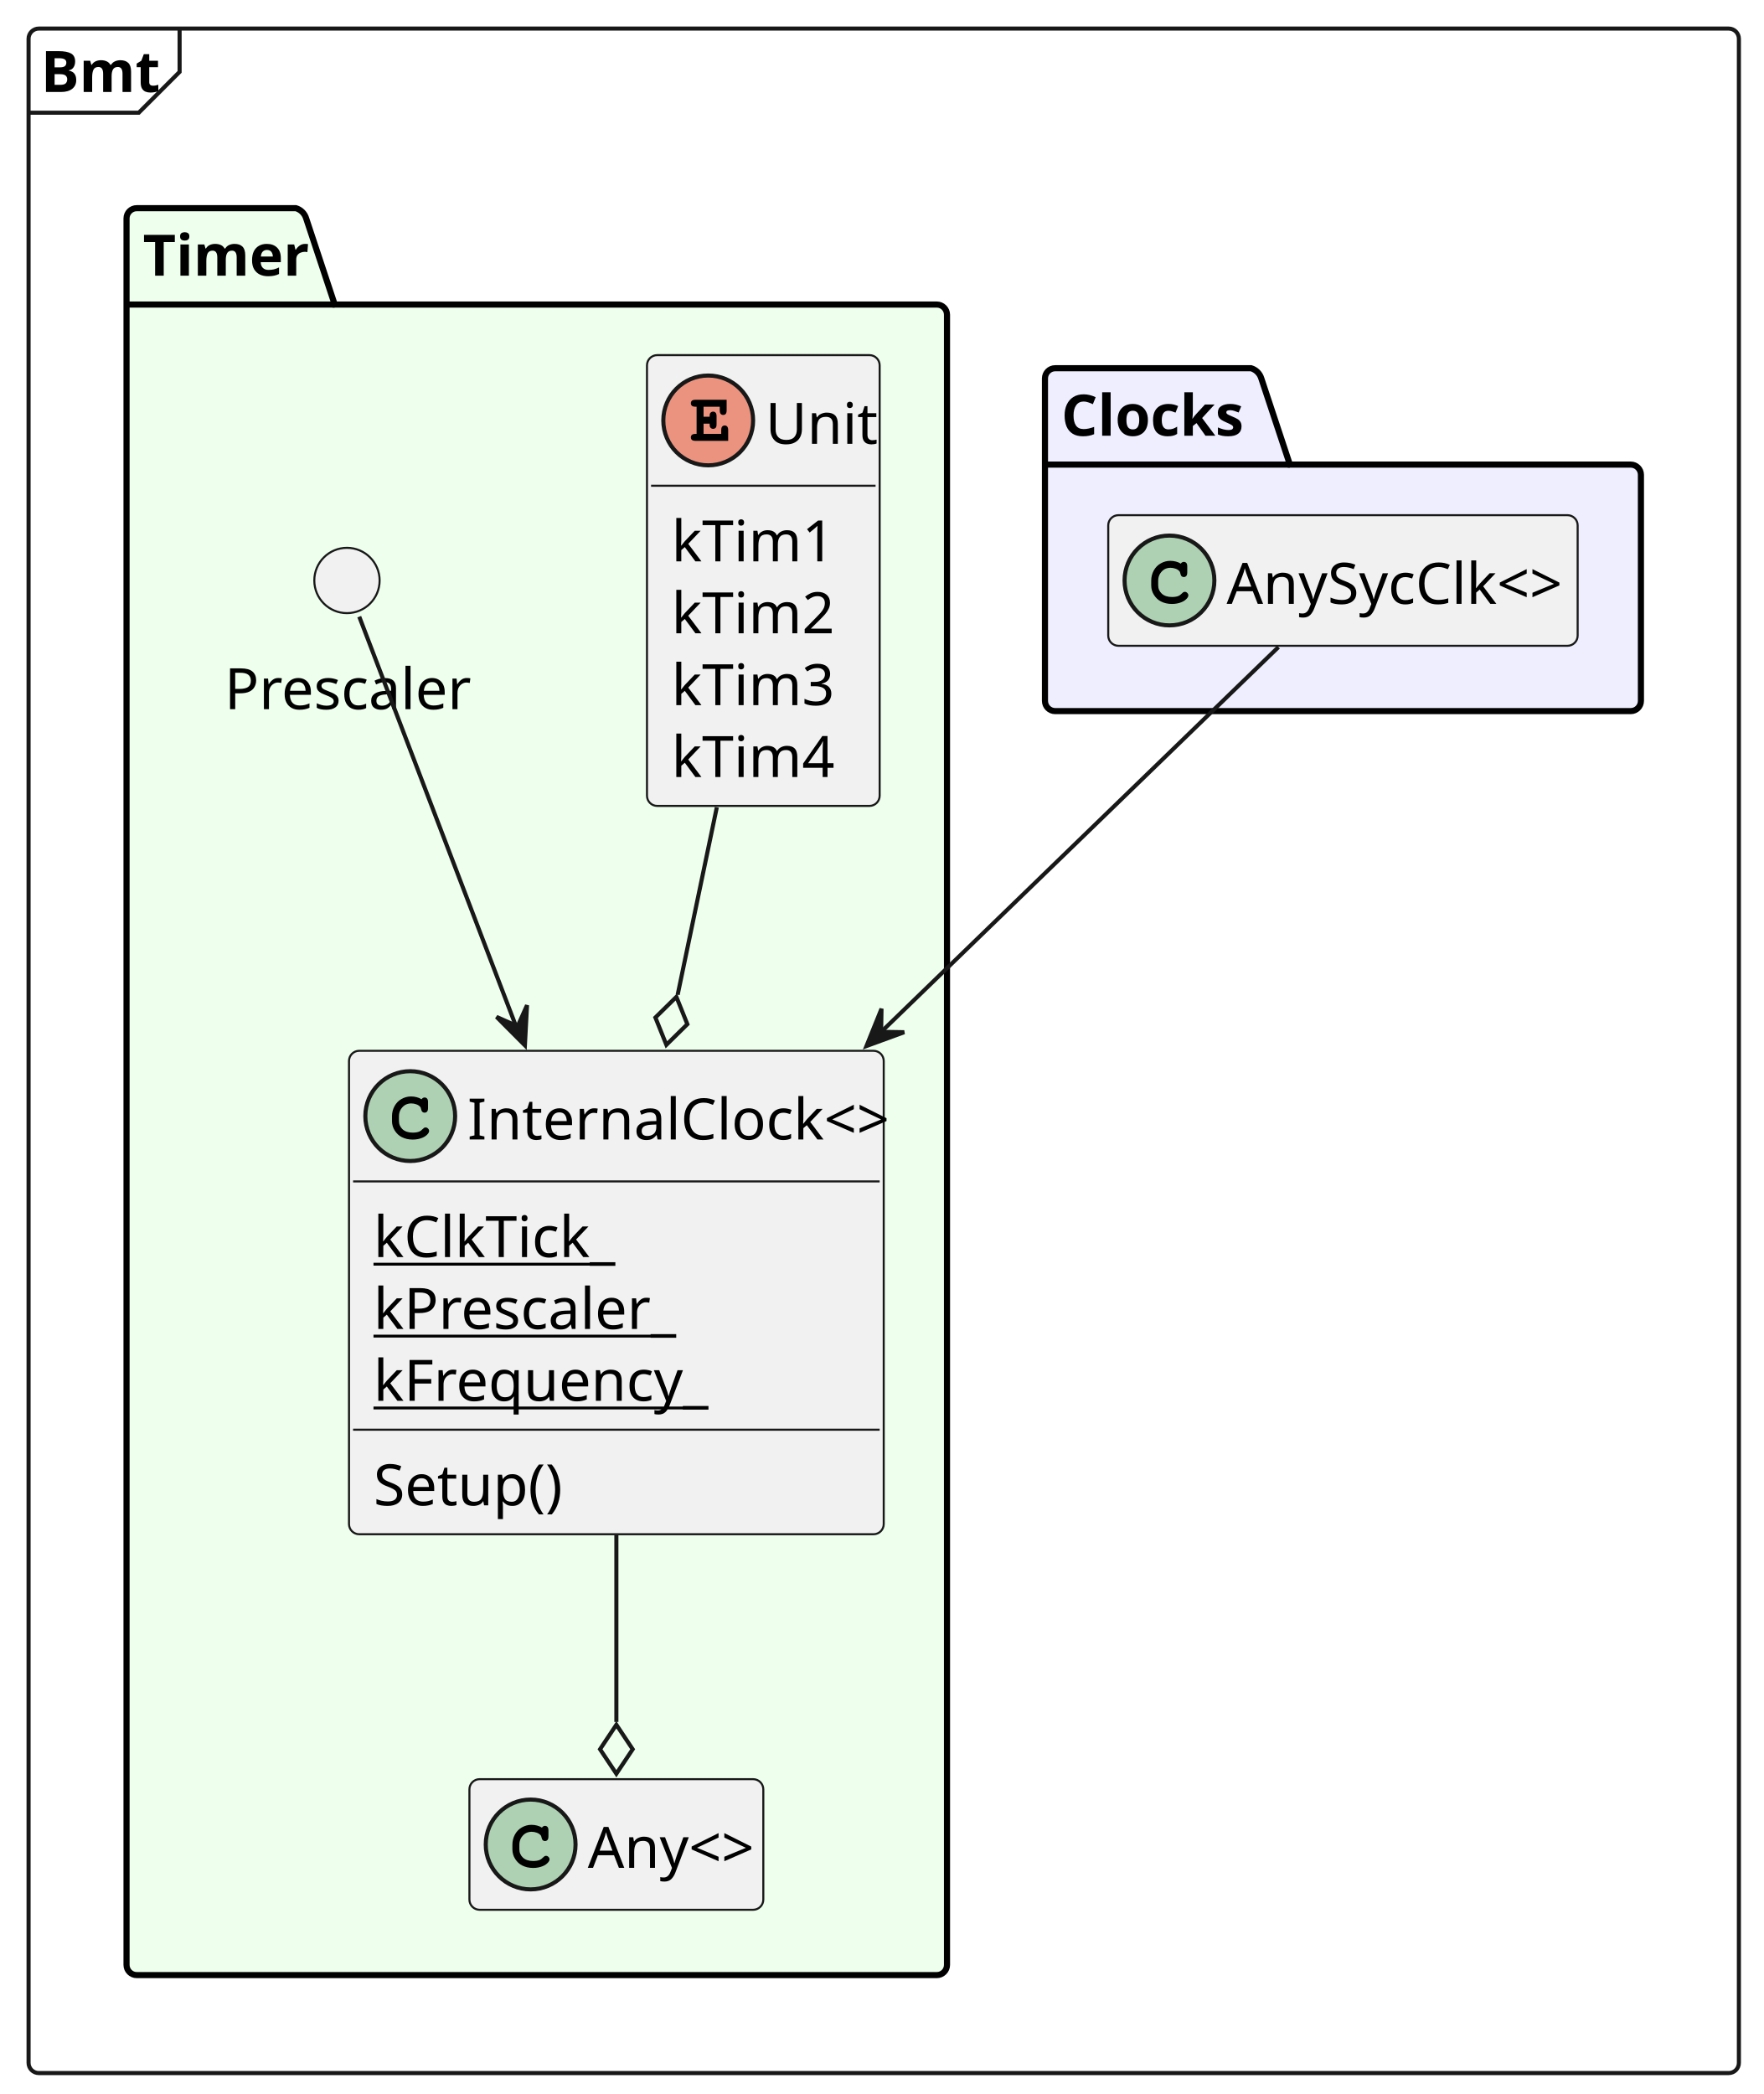
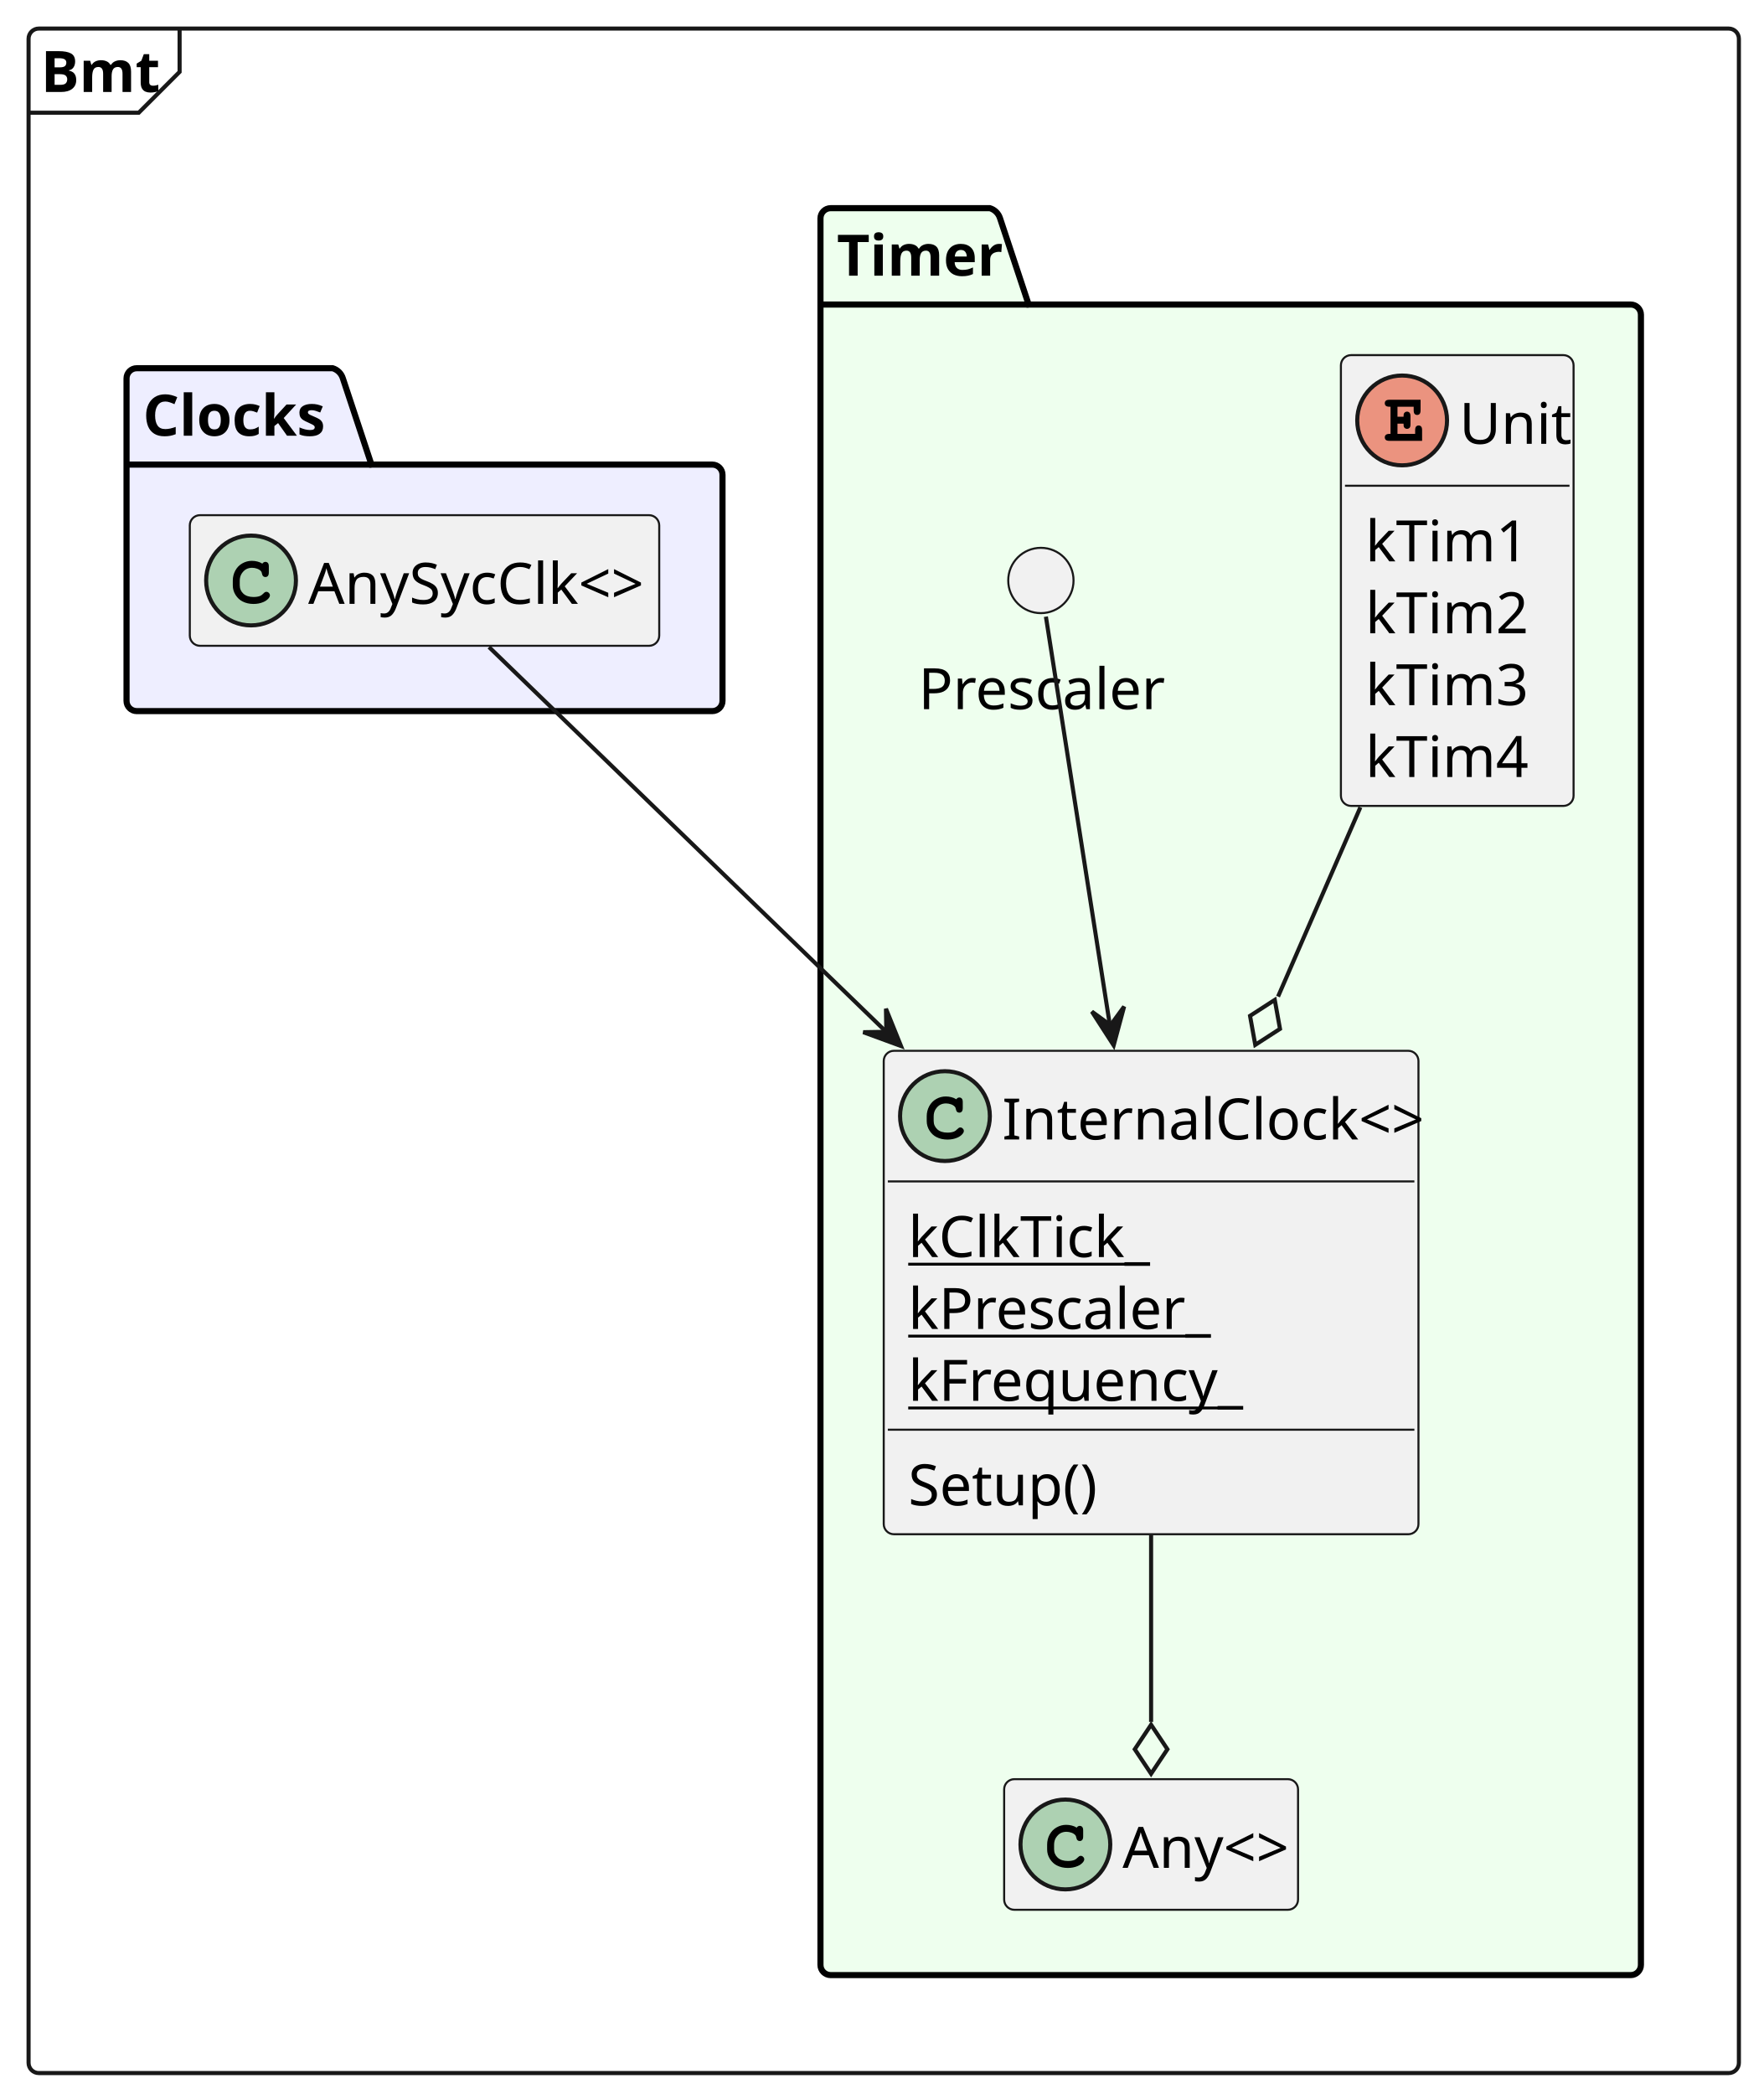
<svg xmlns="http://www.w3.org/2000/svg" contentStyleType="text/css" height="513px" preserveAspectRatio="none" style="width:432px;height:513px;background:#FFFFFF;" version="1.1" viewBox="0 0 432 513" width="432px" zoomAndPan="magnify">
  <defs />
  <g>
    <g id="cluster_Bmt">
      <rect fill="none" height="500.87" rx="2.5" ry="2.5" style="stroke:#181818;stroke-width:1.0;" width="419" x="7" y="7" />
      <path d="M44,7 L44,17.609 L34,27.609 L7,27.609 " fill="none" style="stroke:#181818;stroke-width:1.0;" />
      <text fill="#000000" font-family="sans-serif" font-size="14" font-weight="bold" lengthAdjust="spacing" textLength="27" x="10" y="22.533">Bmt</text>
    </g>
    <g id="cluster_Clocks">
-       <path d="M258.5,90.21 L306.5,90.21 A3.75,3.75 0 0 1 309,92.71 L316,113.819 L399.5,113.819 A2.5,2.5 0 0 1 402,116.319 L402,171.71 A2.5,2.5 0 0 1 399.5,174.21 L258.5,174.21 A2.5,2.5 0 0 1 256,171.71 L256,92.71 A2.5,2.5 0 0 1 258.5,90.21 " fill="#EEEEFF" style="stroke:#000000;stroke-width:1.5;" />
-       <line style="stroke:#000000;stroke-width:1.5;" x1="256" x2="316" y1="113.819" y2="113.819" />
-       <text fill="#000000" font-family="sans-serif" font-size="14" font-weight="bold" lengthAdjust="spacing" textLength="47" x="260" y="106.743">Clocks</text>
+       <path d="M33.5,90.21 L81.5,90.21 A3.75,3.75 0 0 1 84,92.71 L91,113.819 L174.5,113.819 A2.5,2.5 0 0 1 177,116.319 L177,171.71 A2.5,2.5 0 0 1 174.5,174.21 L33.5,174.21 A2.5,2.5 0 0 1 31,171.71 L31,92.71 A2.5,2.5 0 0 1 33.5,90.21 " fill="#EEEEFF" style="stroke:#000000;stroke-width:1.5;" />
+       <line style="stroke:#000000;stroke-width:1.5;" x1="31" x2="91" y1="113.819" y2="113.819" />
+       <text fill="#000000" font-family="sans-serif" font-size="14" font-weight="bold" lengthAdjust="spacing" textLength="47" x="35" y="106.743">Clocks</text>
    </g>
    <g id="cluster_Timer">
-       <path d="M33.5,51 L72.5,51 A3.75,3.75 0 0 1 75,53.5 L82,74.609 L229.5,74.609 A2.5,2.5 0 0 1 232,77.109 L232,481.37 A2.5,2.5 0 0 1 229.5,483.87 L33.5,483.87 A2.5,2.5 0 0 1 31,481.37 L31,53.5 A2.5,2.5 0 0 1 33.5,51 " fill="#EEFFEE" style="stroke:#000000;stroke-width:1.5;" />
-       <line style="stroke:#000000;stroke-width:1.5;" x1="31" x2="82" y1="74.609" y2="74.609" />
-       <text fill="#000000" font-family="sans-serif" font-size="14" font-weight="bold" lengthAdjust="spacing" textLength="38" x="35" y="67.533">Timer</text>
+       <path d="M203.5,51 L242.5,51 A3.75,3.75 0 0 1 245,53.5 L252,74.609 L399.5,74.609 A2.5,2.5 0 0 1 402,77.109 L402,481.37 A2.5,2.5 0 0 1 399.5,483.87 L203.5,483.87 A2.5,2.5 0 0 1 201,481.37 L201,53.5 A2.5,2.5 0 0 1 203.5,51 " fill="#EEFFEE" style="stroke:#000000;stroke-width:1.5;" />
+       <line style="stroke:#000000;stroke-width:1.5;" x1="201" x2="252" y1="74.609" y2="74.609" />
+       <text fill="#000000" font-family="sans-serif" font-size="14" font-weight="bold" lengthAdjust="spacing" textLength="38" x="205" y="67.533">Timer</text>
    </g>
    <g id="elem_clk">
-       <rect codeLine="336" fill="#F1F1F1" height="32" id="clk" rx="2.5" ry="2.5" style="stroke:#181818;stroke-width:0.5;" width="115" x="271.5" y="126.21" />
-       <ellipse cx="286.5" cy="142.21" fill="#ADD1B2" rx="11" ry="11" style="stroke:#181818;stroke-width:1.0;" />
-       <path d="M289.266,138.085 Q289.422,137.866 289.609,137.757 Q289.797,137.648 290.016,137.648 Q290.391,137.648 290.625,137.913 Q290.859,138.163 290.859,138.773 L290.859,140.226 Q290.859,140.835 290.625,141.101 Q290.391,141.366 290.016,141.366 Q289.672,141.366 289.469,141.163 Q289.266,140.976 289.156,140.46 Q289.109,140.101 288.922,139.913 Q288.594,139.538 287.984,139.319 Q287.375,139.101 286.75,139.101 Q285.984,139.101 285.344,139.429 Q284.719,139.757 284.219,140.507 Q283.734,141.257 283.734,142.288 L283.734,143.382 Q283.734,144.616 284.625,145.444 Q285.516,146.257 287.109,146.257 Q288.047,146.257 288.703,146.007 Q289.094,145.851 289.516,145.413 Q289.781,145.148 289.922,145.069 Q290.078,144.991 290.281,144.991 Q290.609,144.991 290.859,145.257 Q291.125,145.507 291.125,145.851 Q291.125,146.194 290.781,146.601 Q290.281,147.179 289.484,147.507 Q288.406,147.96 287.109,147.96 Q285.594,147.96 284.391,147.335 Q283.406,146.835 282.719,145.773 Q282.031,144.694 282.031,143.413 L282.031,142.257 Q282.031,140.929 282.641,139.788 Q283.266,138.632 284.359,138.023 Q285.453,137.398 286.688,137.398 Q287.422,137.398 288.062,137.569 Q288.719,137.726 289.266,138.085 Z " fill="#000000" />
-       <text fill="#000000" font-family="sans-serif" font-size="14" lengthAdjust="spacing" textLength="83" x="300.5" y="147.939">AnySycClk&lt;&gt;</text>
+       <rect codeLine="336" fill="#F1F1F1" height="32" id="clk" rx="2.5" ry="2.5" style="stroke:#181818;stroke-width:0.5;" width="115" x="46.5" y="126.21" />
+       <ellipse cx="61.5" cy="142.21" fill="#ADD1B2" rx="11" ry="11" style="stroke:#181818;stroke-width:1.0;" />
+       <path d="M64.266,138.085 Q64.422,137.866 64.609,137.757 Q64.797,137.648 65.016,137.648 Q65.391,137.648 65.625,137.913 Q65.859,138.163 65.859,138.773 L65.859,140.226 Q65.859,140.835 65.625,141.101 Q65.391,141.366 65.016,141.366 Q64.672,141.366 64.469,141.163 Q64.266,140.976 64.156,140.46 Q64.109,140.101 63.922,139.913 Q63.594,139.538 62.984,139.319 Q62.375,139.101 61.75,139.101 Q60.984,139.101 60.344,139.429 Q59.719,139.757 59.219,140.507 Q58.734,141.257 58.734,142.288 L58.734,143.382 Q58.734,144.616 59.625,145.444 Q60.516,146.257 62.109,146.257 Q63.047,146.257 63.703,146.007 Q64.094,145.851 64.516,145.413 Q64.781,145.148 64.922,145.069 Q65.078,144.991 65.281,144.991 Q65.609,144.991 65.859,145.257 Q66.125,145.507 66.125,145.851 Q66.125,146.194 65.781,146.601 Q65.281,147.179 64.484,147.507 Q63.406,147.96 62.109,147.96 Q60.594,147.96 59.391,147.335 Q58.406,146.835 57.719,145.773 Q57.031,144.694 57.031,143.413 L57.031,142.257 Q57.031,140.929 57.641,139.788 Q58.266,138.632 59.359,138.023 Q60.453,137.398 61.688,137.398 Q62.422,137.398 63.062,137.569 Q63.719,137.726 64.266,138.085 Z " fill="#000000" />
+       <text fill="#000000" font-family="sans-serif" font-size="14" lengthAdjust="spacing" textLength="83" x="75.5" y="147.939">AnySycClk&lt;&gt;</text>
    </g>
    <g id="elem_Unit">
-       <rect codeLine="339" fill="#F1F1F1" height="110.438" id="Unit" rx="2.5" ry="2.5" style="stroke:#181818;stroke-width:0.5;" width="57" x="158.5" y="87" />
-       <ellipse cx="173.5" cy="103" fill="#EB937F" rx="11" ry="11" style="stroke:#181818;stroke-width:1.0;" />
-       <path d="M172.359,103.797 L172.359,106.297 L176.688,106.297 L176.688,105.375 Q176.688,104.766 176.922,104.5 Q177.172,104.234 177.547,104.234 Q177.922,104.234 178.156,104.5 Q178.391,104.766 178.391,105.375 L178.391,108 L170.391,108 Q169.766,108 169.5,107.766 Q169.25,107.531 169.25,107.141 Q169.25,106.766 169.516,106.531 Q169.781,106.297 170.391,106.297 L170.656,106.297 L170.656,99.641 L170.391,99.641 Q169.766,99.641 169.5,99.406 Q169.25,99.172 169.25,98.781 Q169.25,98.406 169.5,98.172 Q169.766,97.938 170.391,97.938 L178.016,97.938 L178.016,100.531 Q178.016,101.141 177.781,101.406 Q177.562,101.656 177.172,101.656 Q176.797,101.656 176.562,101.406 Q176.328,101.141 176.328,100.531 L176.328,99.641 L172.359,99.641 L172.359,102.094 L173.844,102.094 Q173.844,101.438 173.969,101.25 Q174.234,100.844 174.703,100.844 Q175.078,100.844 175.312,101.109 Q175.547,101.359 175.547,101.969 L175.547,103.938 Q175.547,104.484 175.422,104.672 Q175.156,105.062 174.703,105.062 Q174.234,105.062 173.969,104.656 Q173.844,104.469 173.844,103.797 L172.359,103.797 Z " fill="#000000" />
-       <text fill="#000000" font-family="sans-serif" font-size="14" lengthAdjust="spacing" textLength="25" x="187.5" y="108.728">Unit</text>
-       <line style="stroke:#181818;stroke-width:0.5;" x1="159.5" x2="214.5" y1="119" y2="119" />
-       <text fill="#000000" font-family="sans-serif" font-size="14" lengthAdjust="spacing" textLength="39" x="164.5" y="137.533">kTim1</text>
-       <text fill="#000000" font-family="sans-serif" font-size="14" lengthAdjust="spacing" textLength="39" x="164.5" y="155.143">kTim2</text>
-       <text fill="#000000" font-family="sans-serif" font-size="14" lengthAdjust="spacing" textLength="39" x="164.5" y="172.752">kTim3</text>
-       <text fill="#000000" font-family="sans-serif" font-size="14" lengthAdjust="spacing" textLength="39" x="164.5" y="190.361">kTim4</text>
+       <rect codeLine="339" fill="#F1F1F1" height="110.438" id="Unit" rx="2.5" ry="2.5" style="stroke:#181818;stroke-width:0.5;" width="57" x="328.5" y="87" />
+       <ellipse cx="343.5" cy="103" fill="#EB937F" rx="11" ry="11" style="stroke:#181818;stroke-width:1.0;" />
+       <path d="M342.359,103.797 L342.359,106.297 L346.688,106.297 L346.688,105.375 Q346.688,104.766 346.922,104.5 Q347.172,104.234 347.547,104.234 Q347.922,104.234 348.156,104.5 Q348.391,104.766 348.391,105.375 L348.391,108 L340.391,108 Q339.766,108 339.5,107.766 Q339.25,107.531 339.25,107.141 Q339.25,106.766 339.516,106.531 Q339.781,106.297 340.391,106.297 L340.656,106.297 L340.656,99.641 L340.391,99.641 Q339.766,99.641 339.5,99.406 Q339.25,99.172 339.25,98.781 Q339.25,98.406 339.5,98.172 Q339.766,97.938 340.391,97.938 L348.016,97.938 L348.016,100.531 Q348.016,101.141 347.781,101.406 Q347.562,101.656 347.172,101.656 Q346.797,101.656 346.562,101.406 Q346.328,101.141 346.328,100.531 L346.328,99.641 L342.359,99.641 L342.359,102.094 L343.844,102.094 Q343.844,101.438 343.969,101.25 Q344.234,100.844 344.703,100.844 Q345.078,100.844 345.312,101.109 Q345.547,101.359 345.547,101.969 L345.547,103.938 Q345.547,104.484 345.422,104.672 Q345.156,105.062 344.703,105.062 Q344.234,105.062 343.969,104.656 Q343.844,104.469 343.844,103.797 L342.359,103.797 Z " fill="#000000" />
+       <text fill="#000000" font-family="sans-serif" font-size="14" lengthAdjust="spacing" textLength="25" x="357.5" y="108.728">Unit</text>
+       <line style="stroke:#181818;stroke-width:0.5;" x1="329.5" x2="384.5" y1="119" y2="119" />
+       <text fill="#000000" font-family="sans-serif" font-size="14" lengthAdjust="spacing" textLength="39" x="334.5" y="137.533">kTim1</text>
+       <text fill="#000000" font-family="sans-serif" font-size="14" lengthAdjust="spacing" textLength="39" x="334.5" y="155.143">kTim2</text>
+       <text fill="#000000" font-family="sans-serif" font-size="14" lengthAdjust="spacing" textLength="39" x="334.5" y="172.752">kTim3</text>
+       <text fill="#000000" font-family="sans-serif" font-size="14" lengthAdjust="spacing" textLength="39" x="334.5" y="190.361">kTim4</text>
    </g>
    <g id="elem_pre">
-       <ellipse cx="85" cy="142.21" fill="#F1F1F1" rx="8" ry="8" style="stroke:#181818;stroke-width:0.5;" />
-       <text fill="#000000" font-family="sans-serif" font-size="14" lengthAdjust="spacing" textLength="60" x="55" y="173.743">Prescaler</text>
+       <ellipse cx="255" cy="142.21" fill="#F1F1F1" rx="8" ry="8" style="stroke:#181818;stroke-width:0.5;" />
+       <text fill="#000000" font-family="sans-serif" font-size="14" lengthAdjust="spacing" textLength="60" x="225" y="173.743">Prescaler</text>
    </g>
    <g id="elem_i_pre">
-       <rect codeLine="346" fill="#F1F1F1" height="118.438" id="i_pre" rx="2.5" ry="2.5" style="stroke:#181818;stroke-width:0.5;" width="131" x="85.5" y="257.43" />
-       <ellipse cx="100.5" cy="273.43" fill="#ADD1B2" rx="11" ry="11" style="stroke:#181818;stroke-width:1.0;" />
-       <path d="M103.266,269.305 Q103.422,269.086 103.609,268.977 Q103.797,268.868 104.016,268.868 Q104.391,268.868 104.625,269.133 Q104.859,269.383 104.859,269.993 L104.859,271.446 Q104.859,272.055 104.625,272.321 Q104.391,272.586 104.016,272.586 Q103.672,272.586 103.469,272.383 Q103.266,272.196 103.156,271.68 Q103.109,271.321 102.922,271.133 Q102.594,270.758 101.984,270.539 Q101.375,270.321 100.75,270.321 Q99.984,270.321 99.344,270.649 Q98.719,270.977 98.219,271.727 Q97.734,272.477 97.734,273.508 L97.734,274.602 Q97.734,275.836 98.625,276.664 Q99.516,277.477 101.109,277.477 Q102.047,277.477 102.703,277.227 Q103.094,277.071 103.516,276.633 Q103.781,276.368 103.922,276.289 Q104.078,276.211 104.281,276.211 Q104.609,276.211 104.859,276.477 Q105.125,276.727 105.125,277.071 Q105.125,277.414 104.781,277.821 Q104.281,278.399 103.484,278.727 Q102.406,279.18 101.109,279.18 Q99.594,279.18 98.391,278.555 Q97.406,278.055 96.719,276.993 Q96.031,275.914 96.031,274.633 L96.031,273.477 Q96.031,272.149 96.641,271.008 Q97.266,269.852 98.359,269.243 Q99.453,268.618 100.688,268.618 Q101.422,268.618 102.062,268.789 Q102.719,268.946 103.266,269.305 Z " fill="#000000" />
-       <text fill="#000000" font-family="sans-serif" font-size="14" lengthAdjust="spacing" textLength="99" x="114.5" y="279.159">InternalClock&lt;&gt;</text>
-       <line style="stroke:#181818;stroke-width:0.5;" x1="86.5" x2="215.5" y1="289.43" y2="289.43" />
-       <text fill="#000000" font-family="sans-serif" font-size="14" lengthAdjust="spacing" text-decoration="underline" textLength="61" x="91.5" y="307.963">kClkTick_</text>
-       <text fill="#000000" font-family="sans-serif" font-size="14" lengthAdjust="spacing" text-decoration="underline" textLength="75" x="91.5" y="325.573">kPrescaler_</text>
-       <text fill="#000000" font-family="sans-serif" font-size="14" lengthAdjust="spacing" text-decoration="underline" textLength="83" x="91.5" y="343.182">kFrequency_</text>
-       <line style="stroke:#181818;stroke-width:0.5;" x1="86.5" x2="215.5" y1="350.258" y2="350.258" />
-       <text fill="#000000" font-family="sans-serif" font-size="14" lengthAdjust="spacing" textLength="47" x="91.5" y="368.791">Setup()</text>
+       <rect codeLine="346" fill="#F1F1F1" height="118.438" id="i_pre" rx="2.5" ry="2.5" style="stroke:#181818;stroke-width:0.5;" width="131" x="216.5" y="257.43" />
+       <ellipse cx="231.5" cy="273.43" fill="#ADD1B2" rx="11" ry="11" style="stroke:#181818;stroke-width:1.0;" />
+       <path d="M234.266,269.305 Q234.422,269.086 234.609,268.977 Q234.797,268.868 235.016,268.868 Q235.391,268.868 235.625,269.133 Q235.859,269.383 235.859,269.993 L235.859,271.446 Q235.859,272.055 235.625,272.321 Q235.391,272.586 235.016,272.586 Q234.672,272.586 234.469,272.383 Q234.266,272.196 234.156,271.68 Q234.109,271.321 233.922,271.133 Q233.594,270.758 232.984,270.539 Q232.375,270.321 231.75,270.321 Q230.984,270.321 230.344,270.649 Q229.719,270.977 229.219,271.727 Q228.734,272.477 228.734,273.508 L228.734,274.602 Q228.734,275.836 229.625,276.664 Q230.516,277.477 232.109,277.477 Q233.047,277.477 233.703,277.227 Q234.094,277.071 234.516,276.633 Q234.781,276.368 234.922,276.289 Q235.078,276.211 235.281,276.211 Q235.609,276.211 235.859,276.477 Q236.125,276.727 236.125,277.071 Q236.125,277.414 235.781,277.821 Q235.281,278.399 234.484,278.727 Q233.406,279.18 232.109,279.18 Q230.594,279.18 229.391,278.555 Q228.406,278.055 227.719,276.993 Q227.031,275.914 227.031,274.633 L227.031,273.477 Q227.031,272.149 227.641,271.008 Q228.266,269.852 229.359,269.243 Q230.453,268.618 231.688,268.618 Q232.422,268.618 233.062,268.789 Q233.719,268.946 234.266,269.305 Z " fill="#000000" />
+       <text fill="#000000" font-family="sans-serif" font-size="14" lengthAdjust="spacing" textLength="99" x="245.5" y="279.159">InternalClock&lt;&gt;</text>
+       <line style="stroke:#181818;stroke-width:0.5;" x1="217.5" x2="346.5" y1="289.43" y2="289.43" />
+       <text fill="#000000" font-family="sans-serif" font-size="14" lengthAdjust="spacing" text-decoration="underline" textLength="61" x="222.5" y="307.963">kClkTick_</text>
+       <text fill="#000000" font-family="sans-serif" font-size="14" lengthAdjust="spacing" text-decoration="underline" textLength="75" x="222.5" y="325.573">kPrescaler_</text>
+       <text fill="#000000" font-family="sans-serif" font-size="14" lengthAdjust="spacing" text-decoration="underline" textLength="83" x="222.5" y="343.182">kFrequency_</text>
+       <line style="stroke:#181818;stroke-width:0.5;" x1="217.5" x2="346.5" y1="350.258" y2="350.258" />
+       <text fill="#000000" font-family="sans-serif" font-size="14" lengthAdjust="spacing" textLength="47" x="222.5" y="368.791">Setup()</text>
    </g>
    <g id="elem_any">
-       <rect codeLine="352" fill="#F1F1F1" height="32" id="any" rx="2.5" ry="2.5" style="stroke:#181818;stroke-width:0.5;" width="72" x="115" y="435.87" />
-       <ellipse cx="130" cy="451.87" fill="#ADD1B2" rx="11" ry="11" style="stroke:#181818;stroke-width:1.0;" />
-       <path d="M132.766,447.745 Q132.922,447.526 133.109,447.417 Q133.297,447.308 133.516,447.308 Q133.891,447.308 134.125,447.573 Q134.359,447.823 134.359,448.433 L134.359,449.886 Q134.359,450.495 134.125,450.761 Q133.891,451.026 133.516,451.026 Q133.172,451.026 132.969,450.823 Q132.766,450.636 132.656,450.12 Q132.609,449.761 132.422,449.573 Q132.094,449.198 131.484,448.979 Q130.875,448.761 130.25,448.761 Q129.484,448.761 128.844,449.089 Q128.219,449.417 127.719,450.167 Q127.234,450.917 127.234,451.948 L127.234,453.042 Q127.234,454.276 128.125,455.104 Q129.016,455.917 130.609,455.917 Q131.547,455.917 132.203,455.667 Q132.594,455.511 133.016,455.073 Q133.281,454.808 133.422,454.729 Q133.578,454.651 133.781,454.651 Q134.109,454.651 134.359,454.917 Q134.625,455.167 134.625,455.511 Q134.625,455.854 134.281,456.261 Q133.781,456.839 132.984,457.167 Q131.906,457.62 130.609,457.62 Q129.094,457.62 127.891,456.995 Q126.906,456.495 126.219,455.433 Q125.531,454.354 125.531,453.073 L125.531,451.917 Q125.531,450.589 126.141,449.448 Q126.766,448.292 127.859,447.683 Q128.953,447.058 130.188,447.058 Q130.922,447.058 131.562,447.229 Q132.219,447.386 132.766,447.745 Z " fill="#000000" />
-       <text fill="#000000" font-family="sans-serif" font-size="14" lengthAdjust="spacing" textLength="40" x="144" y="457.599">Any&lt;&gt;</text>
+       <rect codeLine="352" fill="#F1F1F1" height="32" id="any" rx="2.5" ry="2.5" style="stroke:#181818;stroke-width:0.5;" width="72" x="246" y="435.87" />
+       <ellipse cx="261" cy="451.87" fill="#ADD1B2" rx="11" ry="11" style="stroke:#181818;stroke-width:1.0;" />
+       <path d="M263.766,447.745 Q263.922,447.526 264.109,447.417 Q264.297,447.308 264.516,447.308 Q264.891,447.308 265.125,447.573 Q265.359,447.823 265.359,448.433 L265.359,449.886 Q265.359,450.495 265.125,450.761 Q264.891,451.026 264.516,451.026 Q264.172,451.026 263.969,450.823 Q263.766,450.636 263.656,450.12 Q263.609,449.761 263.422,449.573 Q263.094,449.198 262.484,448.979 Q261.875,448.761 261.25,448.761 Q260.484,448.761 259.844,449.089 Q259.219,449.417 258.719,450.167 Q258.234,450.917 258.234,451.948 L258.234,453.042 Q258.234,454.276 259.125,455.104 Q260.016,455.917 261.609,455.917 Q262.547,455.917 263.203,455.667 Q263.594,455.511 264.016,455.073 Q264.281,454.808 264.422,454.729 Q264.578,454.651 264.781,454.651 Q265.109,454.651 265.359,454.917 Q265.625,455.167 265.625,455.511 Q265.625,455.854 265.281,456.261 Q264.781,456.839 263.984,457.167 Q262.906,457.62 261.609,457.62 Q260.094,457.62 258.891,456.995 Q257.906,456.495 257.219,455.433 Q256.531,454.354 256.531,453.073 L256.531,451.917 Q256.531,450.589 257.141,449.448 Q257.766,448.292 258.859,447.683 Q259.953,447.058 261.188,447.058 Q261.922,447.058 262.562,447.229 Q263.219,447.386 263.766,447.745 Z " fill="#000000" />
+       <text fill="#000000" font-family="sans-serif" font-size="14" lengthAdjust="spacing" textLength="40" x="275" y="457.599">Any&lt;&gt;</text>
    </g>
    <g id="link_clk_i_pre">
-       <path codeLine="355" d="M313.2,158.52 C291.37,179.66 250.69,219.08 215.53,253.14 " fill="none" id="clk-to-i_pre" style="stroke:#181818;stroke-width:1.0;" />
-       <polygon fill="#181818" points="212.27,256.26,221.518,252.874,215.862,252.782,215.954,247.126,212.27,256.26" style="stroke:#181818;stroke-width:1.0;" />
+       <path codeLine="355" d="M119.8,158.52 C141.63,179.66 182.31,219.08 217.47,253.14 " fill="none" id="clk-to-i_pre" style="stroke:#181818;stroke-width:1.0;" />
+       <polygon fill="#181818" points="220.73,256.26,217.046,247.126,217.138,252.782,211.482,252.874,220.73,256.26" style="stroke:#181818;stroke-width:1.0;" />
    </g>
    <g id="link_pre_i_pre">
-       <path codeLine="356" d="M88.01,151.07 C94.79,168.78 111.81,213.25 126.45,251.51 " fill="none" id="pre-to-i_pre" style="stroke:#181818;stroke-width:1.0;" />
-       <polygon fill="#181818" points="128.59,256.1,129.113,246.265,126.805,251.43,121.64,249.121,128.59,256.1" style="stroke:#181818;stroke-width:1.0;" />
+       <path codeLine="356" d="M256.23,151.07 C259,168.78 265.97,213.25 271.96,251.51 " fill="none" id="pre-to-i_pre" style="stroke:#181818;stroke-width:1.0;" />
+       <polygon fill="#181818" points="272.83,256.1,275.394,246.591,272.059,251.16,267.49,247.825,272.83,256.1" style="stroke:#181818;stroke-width:1.0;" />
    </g>
    <g id="link_Unit_i_pre">
-       <path codeLine="357" d="M175.61,197.77 C172.57,212.35 169.23,228.33 166.02,243.69 " fill="none" id="Unit-to-i_pre" style="stroke:#181818;stroke-width:1.0;" />
-       <polygon fill="none" points="163.25,255.97,168.392,250.914,165.702,244.223,160.56,249.279,163.25,255.97" style="stroke:#181818;stroke-width:1.0;" />
+       <path codeLine="357" d="M333.27,197.77 C326.87,212.5 319.84,228.65 313.1,244.15 " fill="none" id="Unit-to-i_pre" style="stroke:#181818;stroke-width:1.0;" />
+       <polygon fill="none" points="307.52,255.97,313.578,252.059,312.298,244.962,306.24,248.874,307.52,255.97" style="stroke:#181818;stroke-width:1.0;" />
    </g>
    <g id="link_i_pre_any">
-       <path codeLine="358" d="M151,376.08 C151,391.93 151,408.41 151,421.85 " fill="none" id="i_pre-to-any" style="stroke:#181818;stroke-width:1.0;" />
-       <polygon fill="none" points="151,434.54,155,428.54,151,422.54,147,428.54,151,434.54" style="stroke:#181818;stroke-width:1.0;" />
+       <path codeLine="358" d="M282,376.08 C282,391.93 282,408.41 282,421.85 " fill="none" id="i_pre-to-any" style="stroke:#181818;stroke-width:1.0;" />
+       <polygon fill="none" points="282,434.54,286,428.54,282,422.54,278,428.54,282,434.54" style="stroke:#181818;stroke-width:1.0;" />
    </g>
  </g>
</svg>
